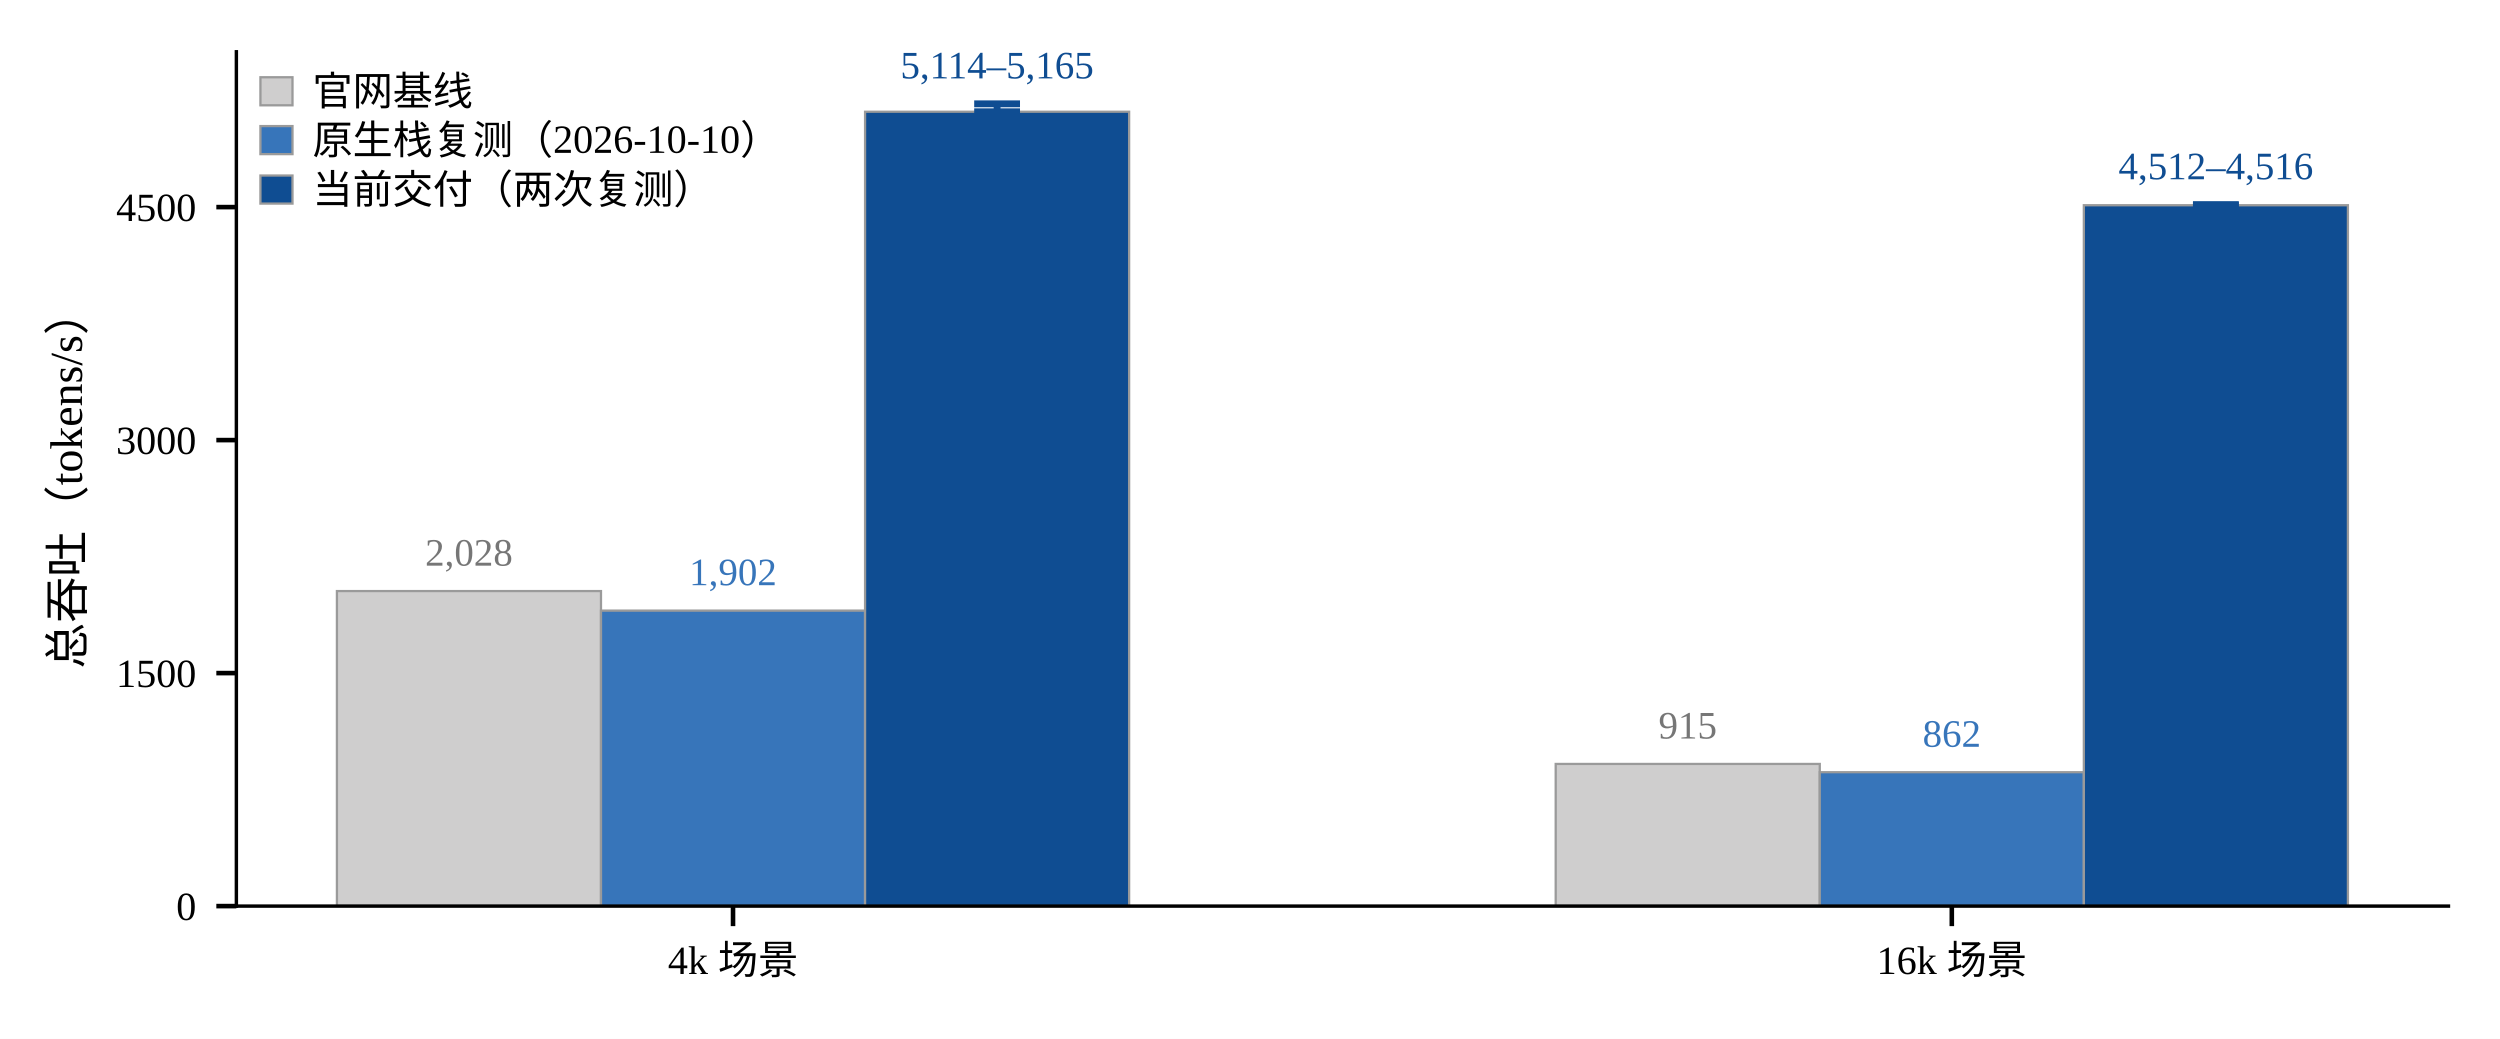
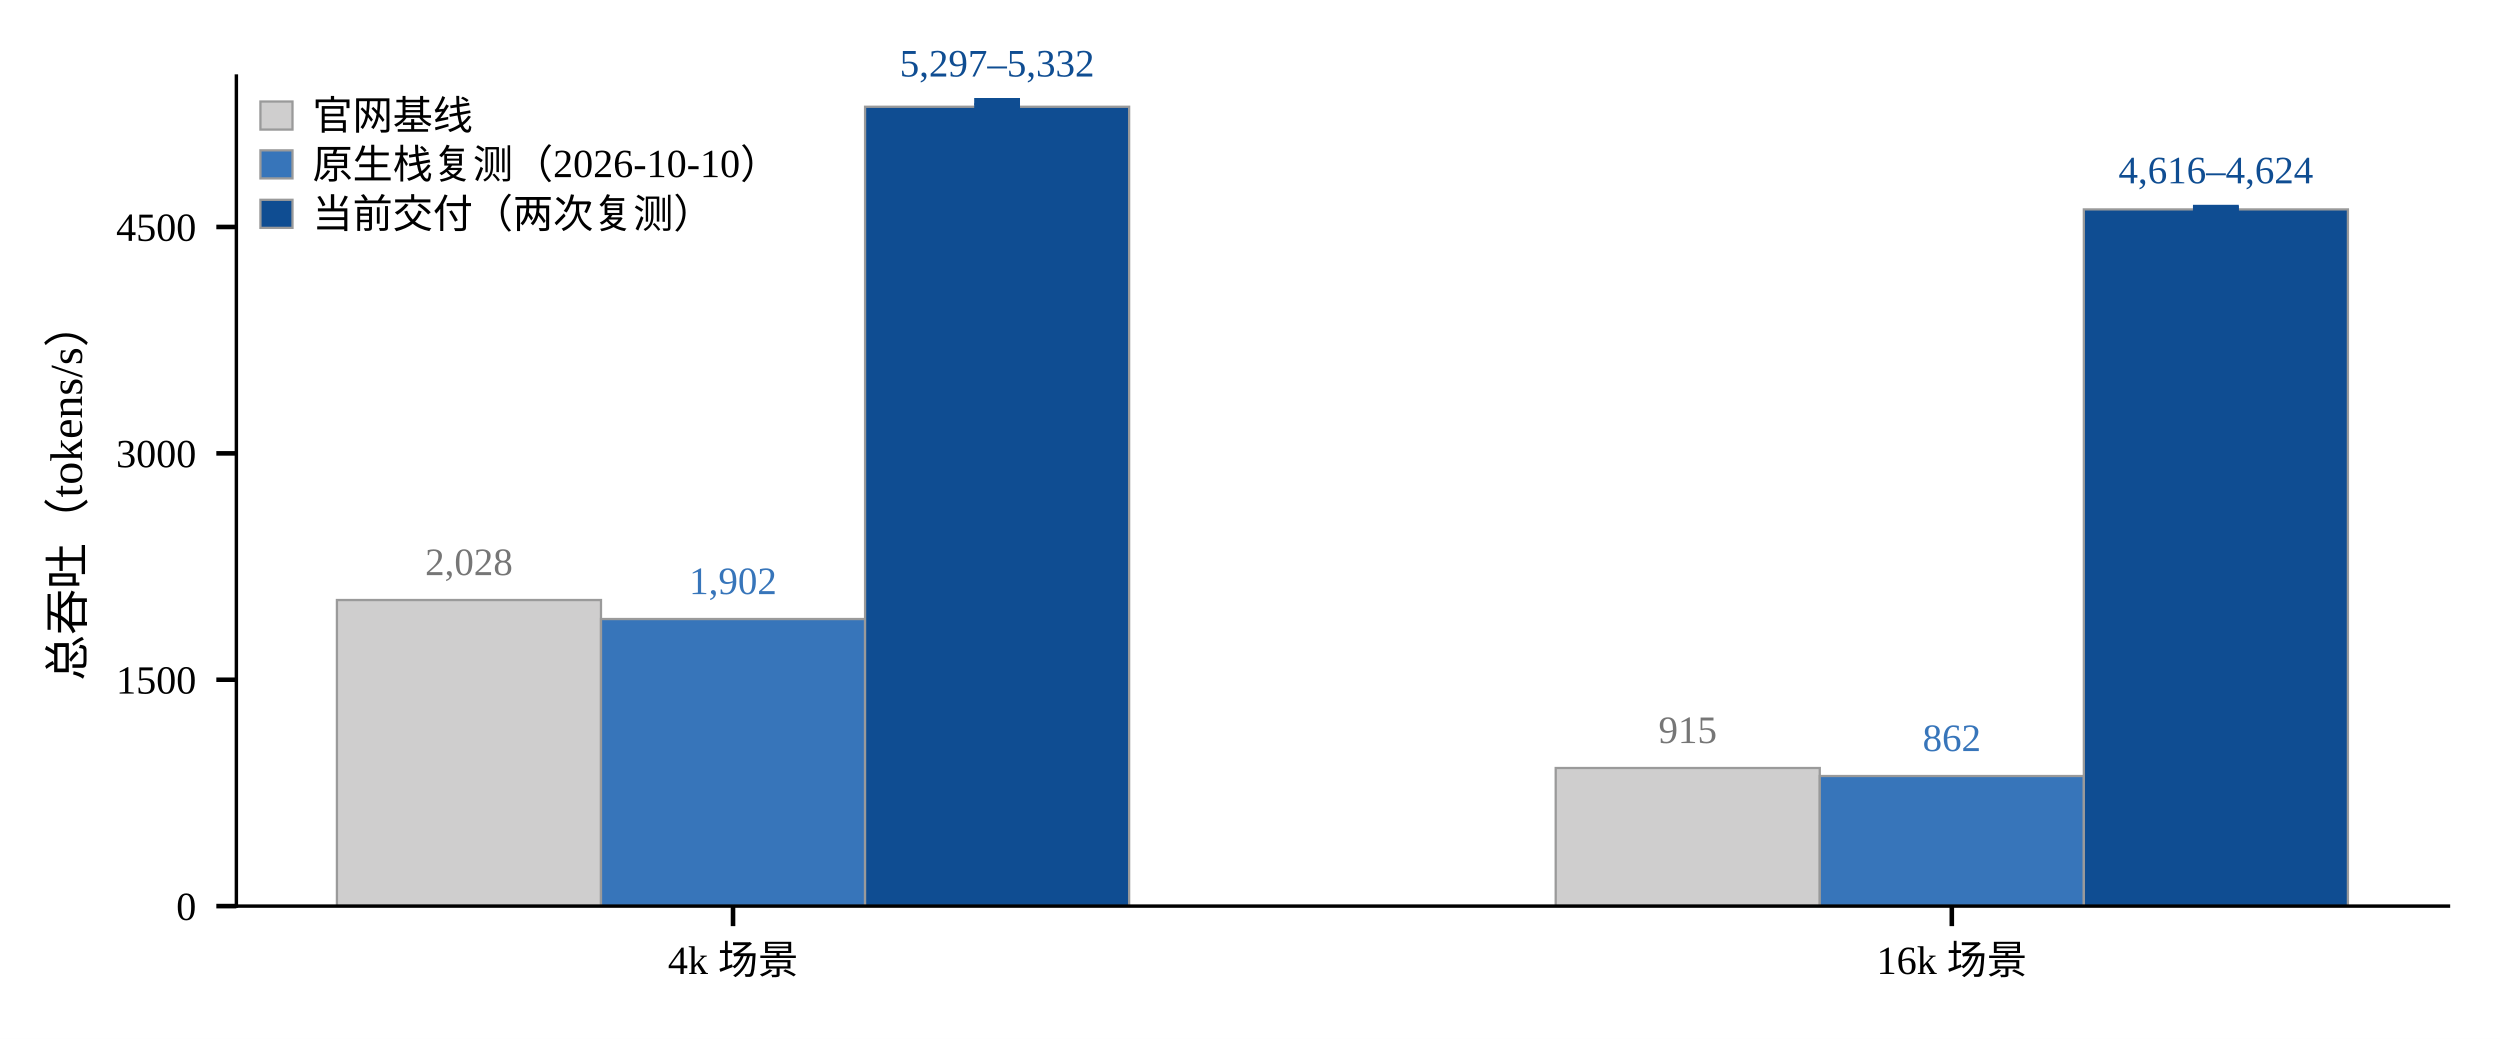
<svg xmlns="http://www.w3.org/2000/svg" xmlns:xlink="http://www.w3.org/1999/xlink" width="436.535pt" height="181.417pt" viewBox="0 0 436.535 181.417" version="1.1">
  <defs>
    <style type="text/css">*{stroke-linejoin: round; stroke-linecap: butt}</style>
  </defs>
  <g id="figure_1">
    <g id="patch_1">
      <path d="M 0 181.417  L 436.535 181.417  L 436.535 0  L 0 0  z " style="fill: #ffffff" />
    </g>
    <g id="axes_1">
      <g id="patch_2">
-         <path d="M 41.274 158.217  L 427.535 158.217  L 427.535 9.041  L 41.274 9.041  z " style="fill: #ffffff" />
+         <path d="M 41.274 158.217  L 427.535 158.217  L 427.535 13.28  L 41.274 13.28  z " style="fill: #ffffff" />
      </g>
      <g id="patch_3">
-         <path d="M 58.831 158.217  L 104.941 158.217  L 104.941 103.212  L 58.831 103.212  z " clip-path="url(#pdb894cf040)" style="fill: #cfcece; stroke: #9a9a9a; stroke-width: 0.4; stroke-linejoin: miter" />
+         <path d="M 58.831 158.217  L 104.941 158.217  L 104.941 104.775  L 58.831 104.775  z " clip-path="url(#p24ed08d311)" style="fill: #cfcece; stroke: #9a9a9a; stroke-width: 0.4; stroke-linejoin: miter" />
      </g>
      <g id="patch_4">
-         <path d="M 271.647 158.217  L 317.758 158.217  L 317.758 133.396  L 271.647 133.396  z " clip-path="url(#pdb894cf040)" style="fill: #cfcece; stroke: #9a9a9a; stroke-width: 0.4; stroke-linejoin: miter" />
+         <path d="M 271.647 158.217  L 317.758 158.217  L 317.758 134.101  L 271.647 134.101  z " clip-path="url(#p24ed08d311)" style="fill: #cfcece; stroke: #9a9a9a; stroke-width: 0.4; stroke-linejoin: miter" />
      </g>
      <g id="patch_5">
-         <path d="M 104.941 158.217  L 151.052 158.217  L 151.052 106.625  L 104.941 106.625  z " clip-path="url(#pdb894cf040)" style="fill: #3775ba; stroke: #9a9a9a; stroke-width: 0.4; stroke-linejoin: miter" />
+         <path d="M 104.941 158.217  L 151.052 158.217  L 151.052 108.092  L 104.941 108.092  z " clip-path="url(#p24ed08d311)" style="fill: #3775ba; stroke: #9a9a9a; stroke-width: 0.4; stroke-linejoin: miter" />
      </g>
      <g id="patch_6">
-         <path d="M 317.758 158.217  L 363.868 158.217  L 363.868 134.838  L 317.758 134.838  z " clip-path="url(#pdb894cf040)" style="fill: #3775ba; stroke: #9a9a9a; stroke-width: 0.4; stroke-linejoin: miter" />
+         <path d="M 317.758 158.217  L 363.868 158.217  L 363.868 135.502  L 317.758 135.502  z " clip-path="url(#p24ed08d311)" style="fill: #3775ba; stroke: #9a9a9a; stroke-width: 0.4; stroke-linejoin: miter" />
      </g>
      <g id="patch_7">
-         <path d="M 151.052 158.217  L 197.162 158.217  L 197.162 19.511  L 151.052 19.511  z " clip-path="url(#pdb894cf040)" style="fill: #0f4d92; stroke: #9a9a9a; stroke-width: 0.4; stroke-linejoin: miter" />
+         <path d="M 151.052 158.217  L 197.162 158.217  L 197.162 18.642  L 151.052 18.642  z " clip-path="url(#p24ed08d311)" style="fill: #0f4d92; stroke: #9a9a9a; stroke-width: 0.4; stroke-linejoin: miter" />
      </g>
      <g id="patch_8">
-         <path d="M 363.868 158.217  L 409.978 158.217  L 409.978 35.836  L 363.868 35.836  z " clip-path="url(#pdb894cf040)" style="fill: #0f4d92; stroke: #9a9a9a; stroke-width: 0.4; stroke-linejoin: miter" />
+         <path d="M 363.868 158.217  L 409.978 158.217  L 409.978 36.563  L 363.868 36.563  z " clip-path="url(#p24ed08d311)" style="fill: #0f4d92; stroke: #9a9a9a; stroke-width: 0.4; stroke-linejoin: miter" />
      </g>
      <g id="matplotlib.axis_1">
        <g id="xtick_1">
          <g id="line2d_1">
            <defs>
-               <path id="md4f9a31b85" d="M 0 0  L 0 3.5  " style="stroke: #000000; stroke-width: 0.8" />
+               <path id="m758e118ab4" d="M 0 0  L 0 3.5  " style="stroke: #000000; stroke-width: 0.8" />
            </defs>
            <g>
-               <use xlink:href="#md4f9a31b85" x="127.996" y="158.217" style="stroke: #000000; stroke-width: 0.8" />
+               <use xlink:href="#m758e118ab4" x="127.996" y="158.217" style="stroke: #000000; stroke-width: 0.8" />
            </g>
          </g>
          <g id="text_1">
            <text style="font-size: 7px; font-family: 'Times New Roman', 'SimHei'; text-anchor: middle" x="127.996" y="170.078" transform="rotate(-0 127.9964 170.0779)">4k 场景</text>
          </g>
        </g>
        <g id="xtick_2">
          <g id="line2d_2">
            <g>
-               <use xlink:href="#md4f9a31b85" x="340.813" y="158.217" style="stroke: #000000; stroke-width: 0.8" />
+               <use xlink:href="#m758e118ab4" x="340.813" y="158.217" style="stroke: #000000; stroke-width: 0.8" />
            </g>
          </g>
          <g id="text_2">
            <text style="font-size: 7px; font-family: 'Times New Roman', 'SimHei'; text-anchor: middle" x="340.813" y="170.078" transform="rotate(-0 340.8128 170.0779)">16k 场景</text>
          </g>
        </g>
      </g>
      <g id="matplotlib.axis_2">
        <g id="ytick_1">
          <g id="line2d_3">
            <defs>
-               <path id="md9dec48efa" d="M 0 0  L -3.5 0  " style="stroke: #000000; stroke-width: 0.8" />
+               <path id="m066cbf51f0" d="M 0 0  L -3.5 0  " style="stroke: #000000; stroke-width: 0.8" />
            </defs>
            <g>
-               <use xlink:href="#md9dec48efa" x="41.274" y="158.217" style="stroke: #000000; stroke-width: 0.8" />
+               <use xlink:href="#m066cbf51f0" x="41.274" y="158.217" style="stroke: #000000; stroke-width: 0.8" />
            </g>
          </g>
          <g id="text_3">
            <text style="font-size: 7px; font-family: 'Times New Roman', 'SimHei'; text-anchor: end" x="34.274" y="160.648" transform="rotate(-0 34.27375 160.6476)">0</text>
          </g>
        </g>
        <g id="ytick_2">
          <g id="line2d_4">
            <g>
-               <use xlink:href="#md9dec48efa" x="41.274" y="117.533" style="stroke: #000000; stroke-width: 0.8" />
+               <use xlink:href="#m066cbf51f0" x="41.274" y="118.689" style="stroke: #000000; stroke-width: 0.8" />
            </g>
          </g>
          <g id="text_4">
-             <text style="font-size: 7px; font-family: 'Times New Roman', 'SimHei'; text-anchor: end" x="34.274" y="119.963" transform="rotate(-0 34.27375 119.9632)">1500</text>
+             <text style="font-size: 7px; font-family: 'Times New Roman', 'SimHei'; text-anchor: end" x="34.274" y="121.119" transform="rotate(-0 34.27375 121.1194)">1500</text>
          </g>
        </g>
        <g id="ytick_3">
          <g id="line2d_5">
            <g>
-               <use xlink:href="#md9dec48efa" x="41.274" y="76.848" style="stroke: #000000; stroke-width: 0.8" />
+               <use xlink:href="#m066cbf51f0" x="41.274" y="79.161" style="stroke: #000000; stroke-width: 0.8" />
            </g>
          </g>
          <g id="text_5">
-             <text style="font-size: 7px; font-family: 'Times New Roman', 'SimHei'; text-anchor: end" x="34.274" y="79.279" transform="rotate(-0 34.27375 79.27875)">3000</text>
+             <text style="font-size: 7px; font-family: 'Times New Roman', 'SimHei'; text-anchor: end" x="34.274" y="81.591" transform="rotate(-0 34.27375 81.59107)">3000</text>
          </g>
        </g>
        <g id="ytick_4">
          <g id="line2d_6">
            <g>
-               <use xlink:href="#md9dec48efa" x="41.274" y="36.164" style="stroke: #000000; stroke-width: 0.8" />
+               <use xlink:href="#m066cbf51f0" x="41.274" y="39.632" style="stroke: #000000; stroke-width: 0.8" />
            </g>
          </g>
          <g id="text_6">
-             <text style="font-size: 7px; font-family: 'Times New Roman', 'SimHei'; text-anchor: end" x="34.274" y="38.594" transform="rotate(-0 34.27375 38.59431)">4500</text>
+             <text style="font-size: 7px; font-family: 'Times New Roman', 'SimHei'; text-anchor: end" x="34.274" y="42.063" transform="rotate(-0 34.27375 42.06279)">4500</text>
          </g>
        </g>
        <g id="text_7">
-           <text style="font-size: 8px; font-family: 'Times New Roman', 'SimHei'; text-anchor: middle" x="14.562" y="83.629" transform="rotate(-90 14.5625 83.62918)">总吞吐（tokens/s）</text>
+           <text style="font-size: 8px; font-family: 'Times New Roman', 'SimHei'; text-anchor: middle" x="14.562" y="85.749" transform="rotate(-90 14.5625 85.74881)">总吞吐（tokens/s）</text>
        </g>
      </g>
      <g id="patch_9">
-         <path d="M 41.274 158.217  L 41.274 9.041  " style="fill: none; stroke: #000000; stroke-width: 0.6; stroke-linejoin: miter; stroke-linecap: square" />
+         <path d="M 41.274 158.217  L 41.274 13.28  " style="fill: none; stroke: #000000; stroke-width: 0.6; stroke-linejoin: miter; stroke-linecap: square" />
      </g>
      <g id="patch_10">
        <path d="M 41.274 158.217  L 427.535 158.217  " style="fill: none; stroke: #000000; stroke-width: 0.6; stroke-linejoin: miter; stroke-linecap: square" />
      </g>
      <g id="text_8">
-         <text style="font-size: 6.8px; font-family: 'Times New Roman', 'SimHei'; text-anchor: middle; fill: #767676" x="81.886" y="98.774" transform="rotate(-0 81.8862 98.7736)">2,028</text>
+         <text style="font-size: 6.8px; font-family: 'Times New Roman', 'SimHei'; text-anchor: middle; fill: #767676" x="81.886" y="100.422" transform="rotate(-0 81.8862 100.4215)">2,028</text>
      </g>
      <g id="text_9">
-         <text style="font-size: 6.8px; font-family: 'Times New Roman', 'SimHei'; text-anchor: middle; fill: #767676" x="294.703" y="128.958" transform="rotate(-0 294.7026 128.9577)">915</text>
+         <text style="font-size: 6.8px; font-family: 'Times New Roman', 'SimHei'; text-anchor: middle; fill: #767676" x="294.703" y="129.748" transform="rotate(-0 294.7026 129.7478)">915</text>
      </g>
      <g id="text_10">
-         <text style="font-size: 6.8px; font-family: 'Times New Roman', 'SimHei'; text-anchor: middle; fill: #3775ba" x="127.996" y="102.187" transform="rotate(-0 127.9964 102.1873)">1,902</text>
+         <text style="font-size: 6.8px; font-family: 'Times New Roman', 'SimHei'; text-anchor: middle; fill: #3775ba" x="127.996" y="103.738" transform="rotate(-0 127.9964 103.7382)">1,902</text>
      </g>
      <g id="text_11">
-         <text style="font-size: 6.8px; font-family: 'Times New Roman', 'SimHei'; text-anchor: middle; fill: #3775ba" x="340.813" y="130.4" transform="rotate(-0 340.8128 130.3998)">862</text>
+         <text style="font-size: 6.8px; font-family: 'Times New Roman', 'SimHei'; text-anchor: middle; fill: #3775ba" x="340.813" y="131.149" transform="rotate(-0 340.8128 131.149)">862</text>
      </g>
      <g id="text_12">
-         <text style="font-size: 6.8px; font-family: 'Times New Roman', 'SimHei'; text-anchor: middle; fill: #0f4d92" x="174.107" y="13.694" transform="rotate(-0 174.1066 13.69375)">5,114–5,165</text>
+         <text style="font-size: 6.8px; font-family: 'Times New Roman', 'SimHei'; text-anchor: middle; fill: #0f4d92" x="174.107" y="13.361" transform="rotate(-0 174.1066 13.361)">5,297–5,332</text>
      </g>
      <g id="text_13">
-         <text style="font-size: 6.8px; font-family: 'Times New Roman', 'SimHei'; text-anchor: middle; fill: #0f4d92" x="386.923" y="31.3" transform="rotate(-0 386.923 31.29981)">4,512–4,516</text>
+         <text style="font-size: 6.8px; font-family: 'Times New Roman', 'SimHei'; text-anchor: middle; fill: #0f4d92" x="386.923" y="32.011" transform="rotate(-0 386.923 32.01124)">4,616–4,624</text>
      </g>
      <g id="LineCollection_1">
-         <path d="M 174.107 19.511  L 174.107 18.132  " clip-path="url(#pdb894cf040)" style="fill: none; stroke: #0f4d92; stroke-width: 1.2" />
+         <path d="M 174.107 18.642  L 174.107 17.714  " clip-path="url(#p24ed08d311)" style="fill: none; stroke: #0f4d92; stroke-width: 1.2" />
      </g>
      <g id="line2d_7">
        <defs>
-           <path id="m0c0104c3dc" d="M 4 0  L -4 -0  " style="stroke: #0f4d92; stroke-width: 1.2" />
+           <path id="m3bd96ff7c6" d="M 4 0  L -4 -0  " style="stroke: #0f4d92; stroke-width: 1.2" />
        </defs>
-         <g clip-path="url(#pdb894cf040)">
-           <use xlink:href="#m0c0104c3dc" x="174.107" y="19.511" style="fill: #1f77b4; stroke: #0f4d92; stroke-width: 1.2" />
+         <g clip-path="url(#p24ed08d311)">
+           <use xlink:href="#m3bd96ff7c6" x="174.107" y="18.642" style="fill: #1f77b4; stroke: #0f4d92; stroke-width: 1.2" />
        </g>
      </g>
      <g id="line2d_8">
-         <g clip-path="url(#pdb894cf040)">
-           <use xlink:href="#m0c0104c3dc" x="174.107" y="18.132" style="fill: #1f77b4; stroke: #0f4d92; stroke-width: 1.2" />
+         <g clip-path="url(#p24ed08d311)">
+           <use xlink:href="#m3bd96ff7c6" x="174.107" y="17.714" style="fill: #1f77b4; stroke: #0f4d92; stroke-width: 1.2" />
        </g>
      </g>
      <g id="LineCollection_2">
-         <path d="M 386.923 35.836  L 386.923 35.738  " clip-path="url(#pdb894cf040)" style="fill: none; stroke: #0f4d92; stroke-width: 1.2" />
+         <path d="M 386.923 36.563  L 386.923 36.365  " clip-path="url(#p24ed08d311)" style="fill: none; stroke: #0f4d92; stroke-width: 1.2" />
      </g>
      <g id="line2d_9">
-         <g clip-path="url(#pdb894cf040)">
-           <use xlink:href="#m0c0104c3dc" x="386.923" y="35.836" style="fill: #1f77b4; stroke: #0f4d92; stroke-width: 1.2" />
+         <g clip-path="url(#p24ed08d311)">
+           <use xlink:href="#m3bd96ff7c6" x="386.923" y="36.563" style="fill: #1f77b4; stroke: #0f4d92; stroke-width: 1.2" />
        </g>
      </g>
      <g id="line2d_10">
-         <g clip-path="url(#pdb894cf040)">
-           <use xlink:href="#m0c0104c3dc" x="386.923" y="35.738" style="fill: #1f77b4; stroke: #0f4d92; stroke-width: 1.2" />
+         <g clip-path="url(#p24ed08d311)">
+           <use xlink:href="#m3bd96ff7c6" x="386.923" y="36.365" style="fill: #1f77b4; stroke: #0f4d92; stroke-width: 1.2" />
        </g>
      </g>
      <g id="legend_1">
        <g id="patch_11">
-           <path d="M 45.474 18.388  L 51.074 18.388  L 51.074 13.488  L 45.474 13.488  z " style="fill: #cfcece; stroke: #9a9a9a; stroke-width: 0.4; stroke-linejoin: miter" />
+           <path d="M 45.474 22.627  L 51.074 22.627  L 51.074 17.727  L 45.474 17.727  z " style="fill: #cfcece; stroke: #9a9a9a; stroke-width: 0.4; stroke-linejoin: miter" />
        </g>
        <g id="text_14">
-           <text style="font-size: 7px; font-family: 'Times New Roman', 'SimHei'; text-anchor: start" x="54.574" y="18.388" transform="rotate(-0 54.57375 18.38822)">官网基线</text>
+           <text style="font-size: 7px; font-family: 'Times New Roman', 'SimHei'; text-anchor: start" x="54.574" y="22.627" transform="rotate(-0 54.57375 22.62748)">官网基线</text>
        </g>
        <g id="patch_12">
-           <path d="M 45.474 26.914  L 51.074 26.914  L 51.074 22.014  L 45.474 22.014  z " style="fill: #3775ba; stroke: #9a9a9a; stroke-width: 0.4; stroke-linejoin: miter" />
+           <path d="M 45.474 31.153  L 51.074 31.153  L 51.074 26.253  L 45.474 26.253  z " style="fill: #3775ba; stroke: #9a9a9a; stroke-width: 0.4; stroke-linejoin: miter" />
        </g>
        <g id="text_15">
-           <text style="font-size: 7px; font-family: 'Times New Roman', 'SimHei'; text-anchor: start" x="54.574" y="26.914" transform="rotate(-0 54.57375 26.914)">原生栈复测（2026-10-10）</text>
+           <text style="font-size: 7px; font-family: 'Times New Roman', 'SimHei'; text-anchor: start" x="54.574" y="31.153" transform="rotate(-0 54.57375 31.15326)">原生栈复测（2026-10-10）</text>
        </g>
        <g id="patch_13">
-           <path d="M 45.474 35.549  L 51.074 35.549  L 51.074 30.649  L 45.474 30.649  z " style="fill: #0f4d92; stroke: #9a9a9a; stroke-width: 0.4; stroke-linejoin: miter" />
+           <path d="M 45.474 39.788  L 51.074 39.788  L 51.074 34.888  L 45.474 34.888  z " style="fill: #0f4d92; stroke: #9a9a9a; stroke-width: 0.4; stroke-linejoin: miter" />
        </g>
        <g id="text_16">
-           <text style="font-size: 7px; font-family: 'Times New Roman', 'SimHei'; text-anchor: start" x="54.574" y="35.549" transform="rotate(-0 54.57375 35.54916)">当前交付（两次复测）</text>
+           <text style="font-size: 7px; font-family: 'Times New Roman', 'SimHei'; text-anchor: start" x="54.574" y="39.788" transform="rotate(-0 54.57375 39.78841)">当前交付（两次复测）</text>
        </g>
      </g>
    </g>
  </g>
  <defs>
-     <clipPath id="pdb894cf040">
-       <rect x="41.274" y="9.041" width="386.262" height="149.176" />
+     <clipPath id="p24ed08d311">
+       <rect x="41.274" y="13.28" width="386.262" height="144.937" />
    </clipPath>
  </defs>
</svg>
